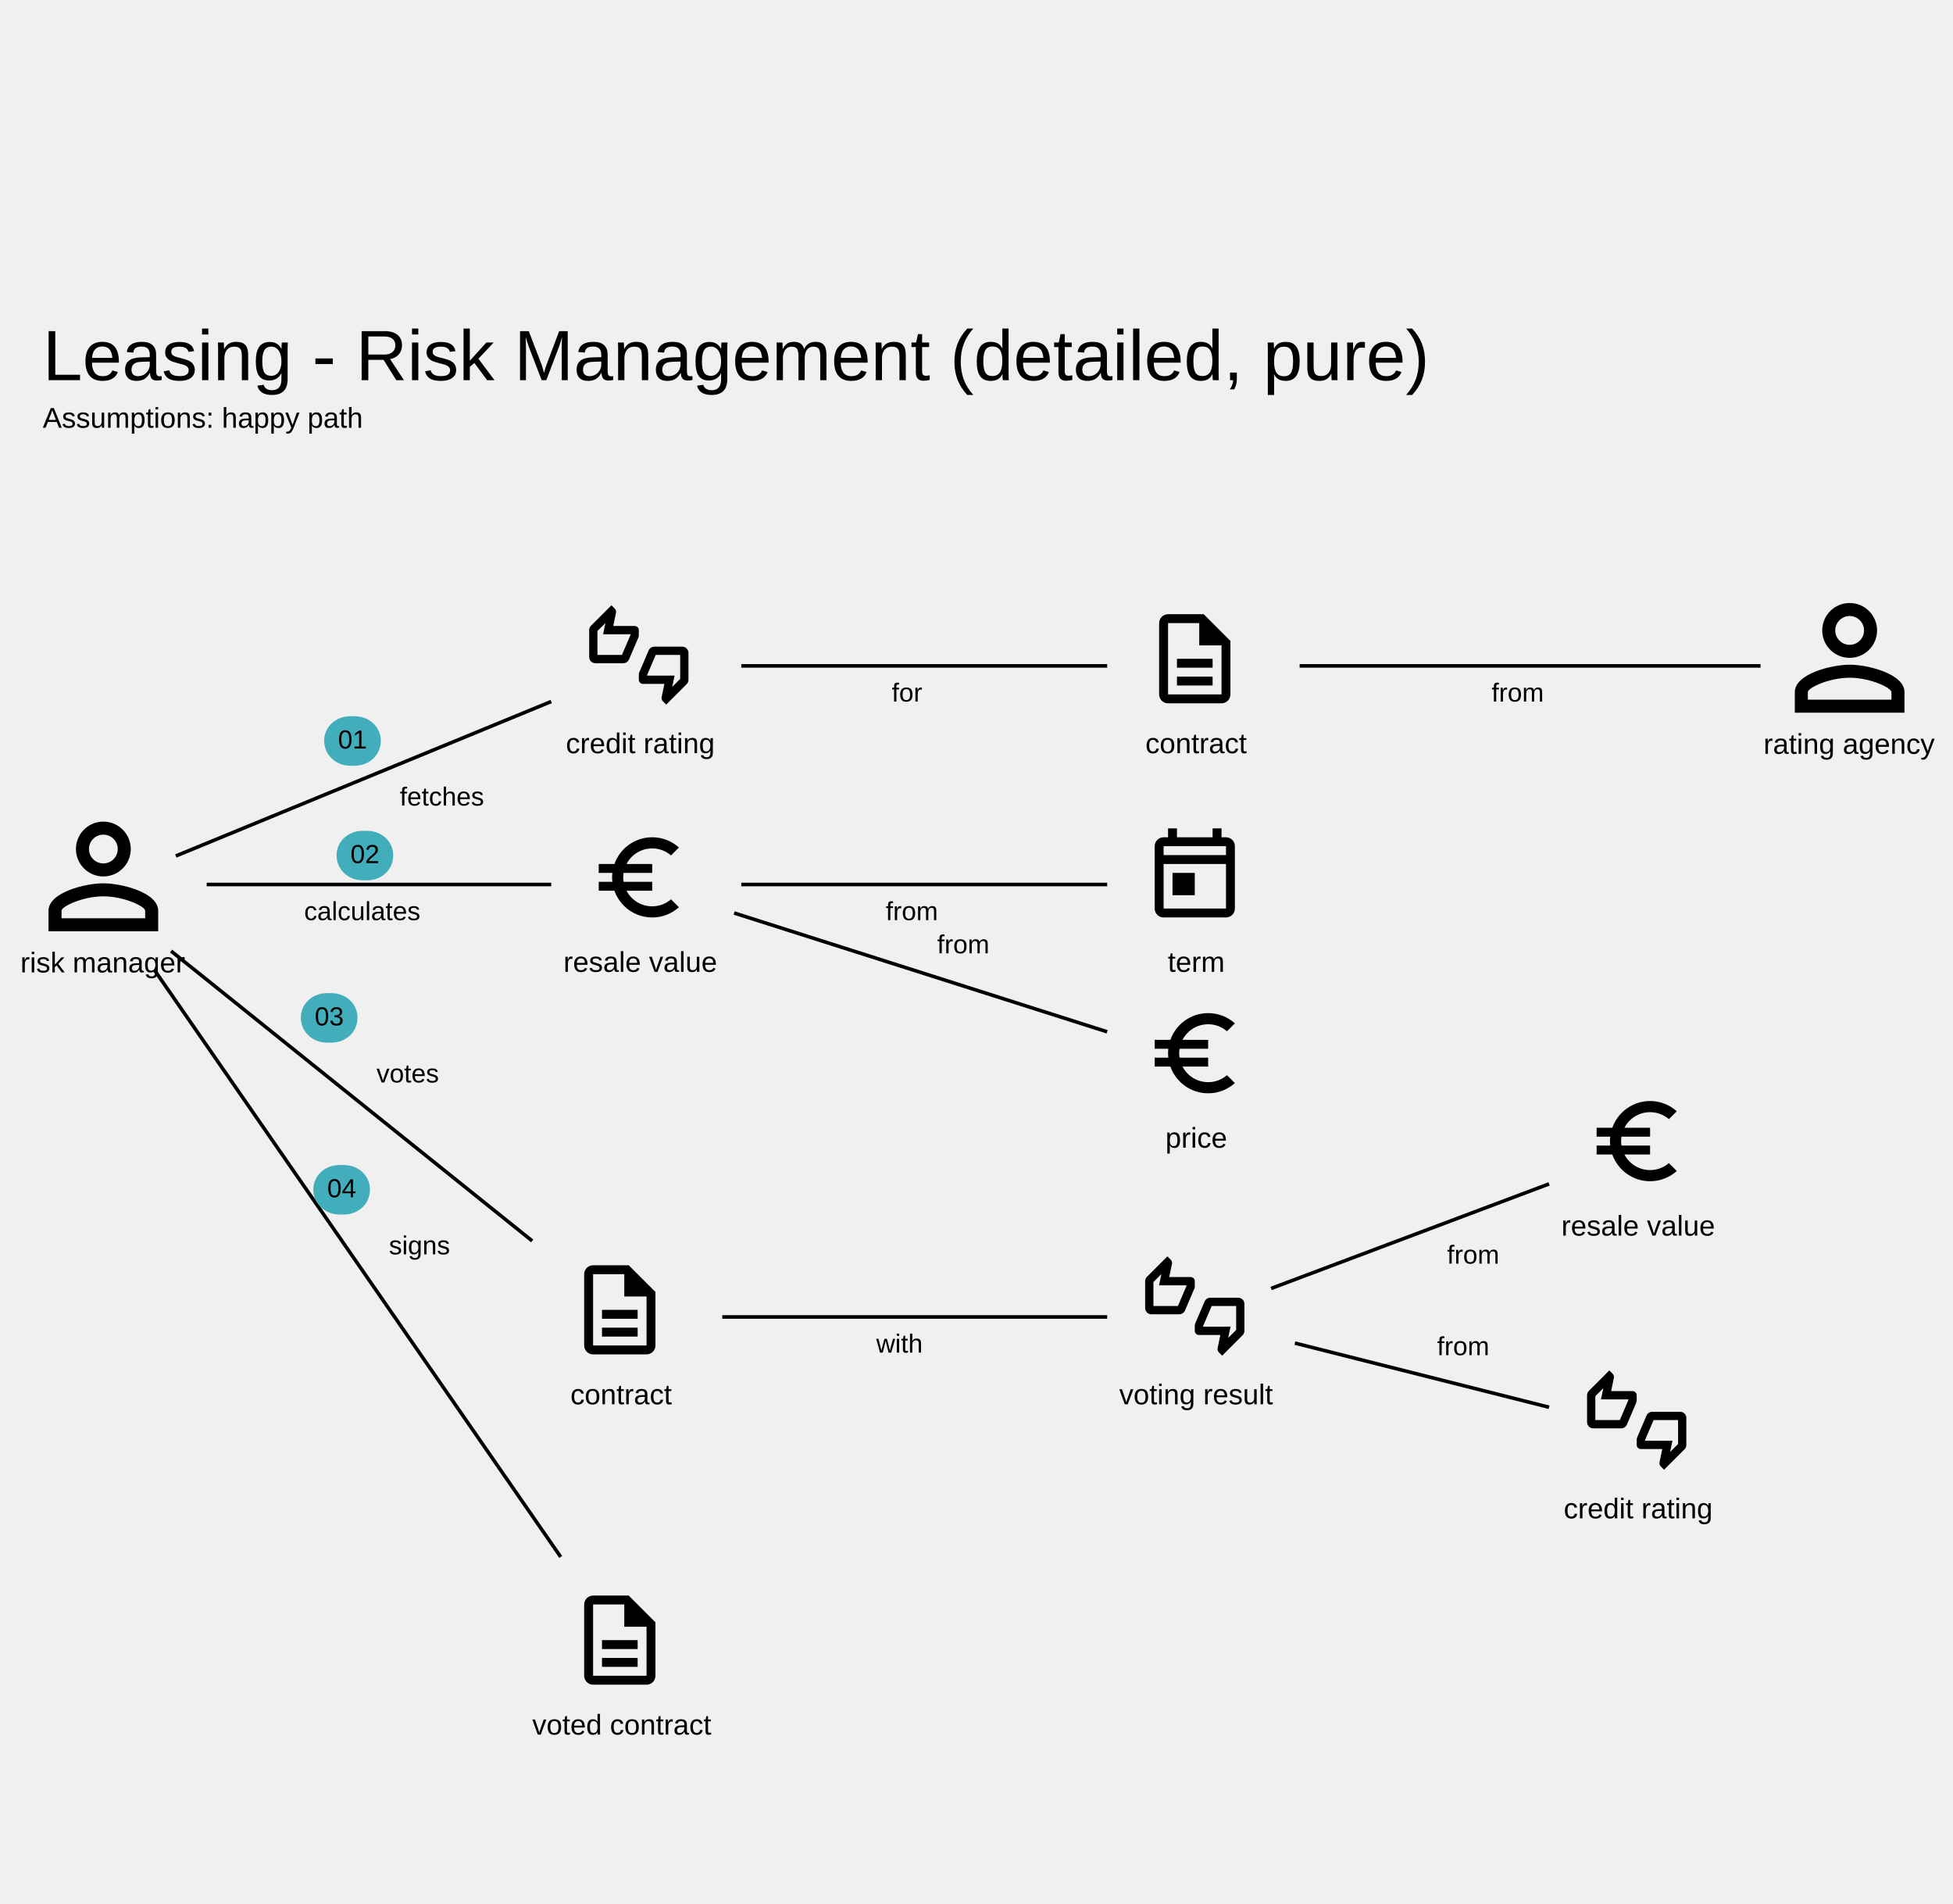
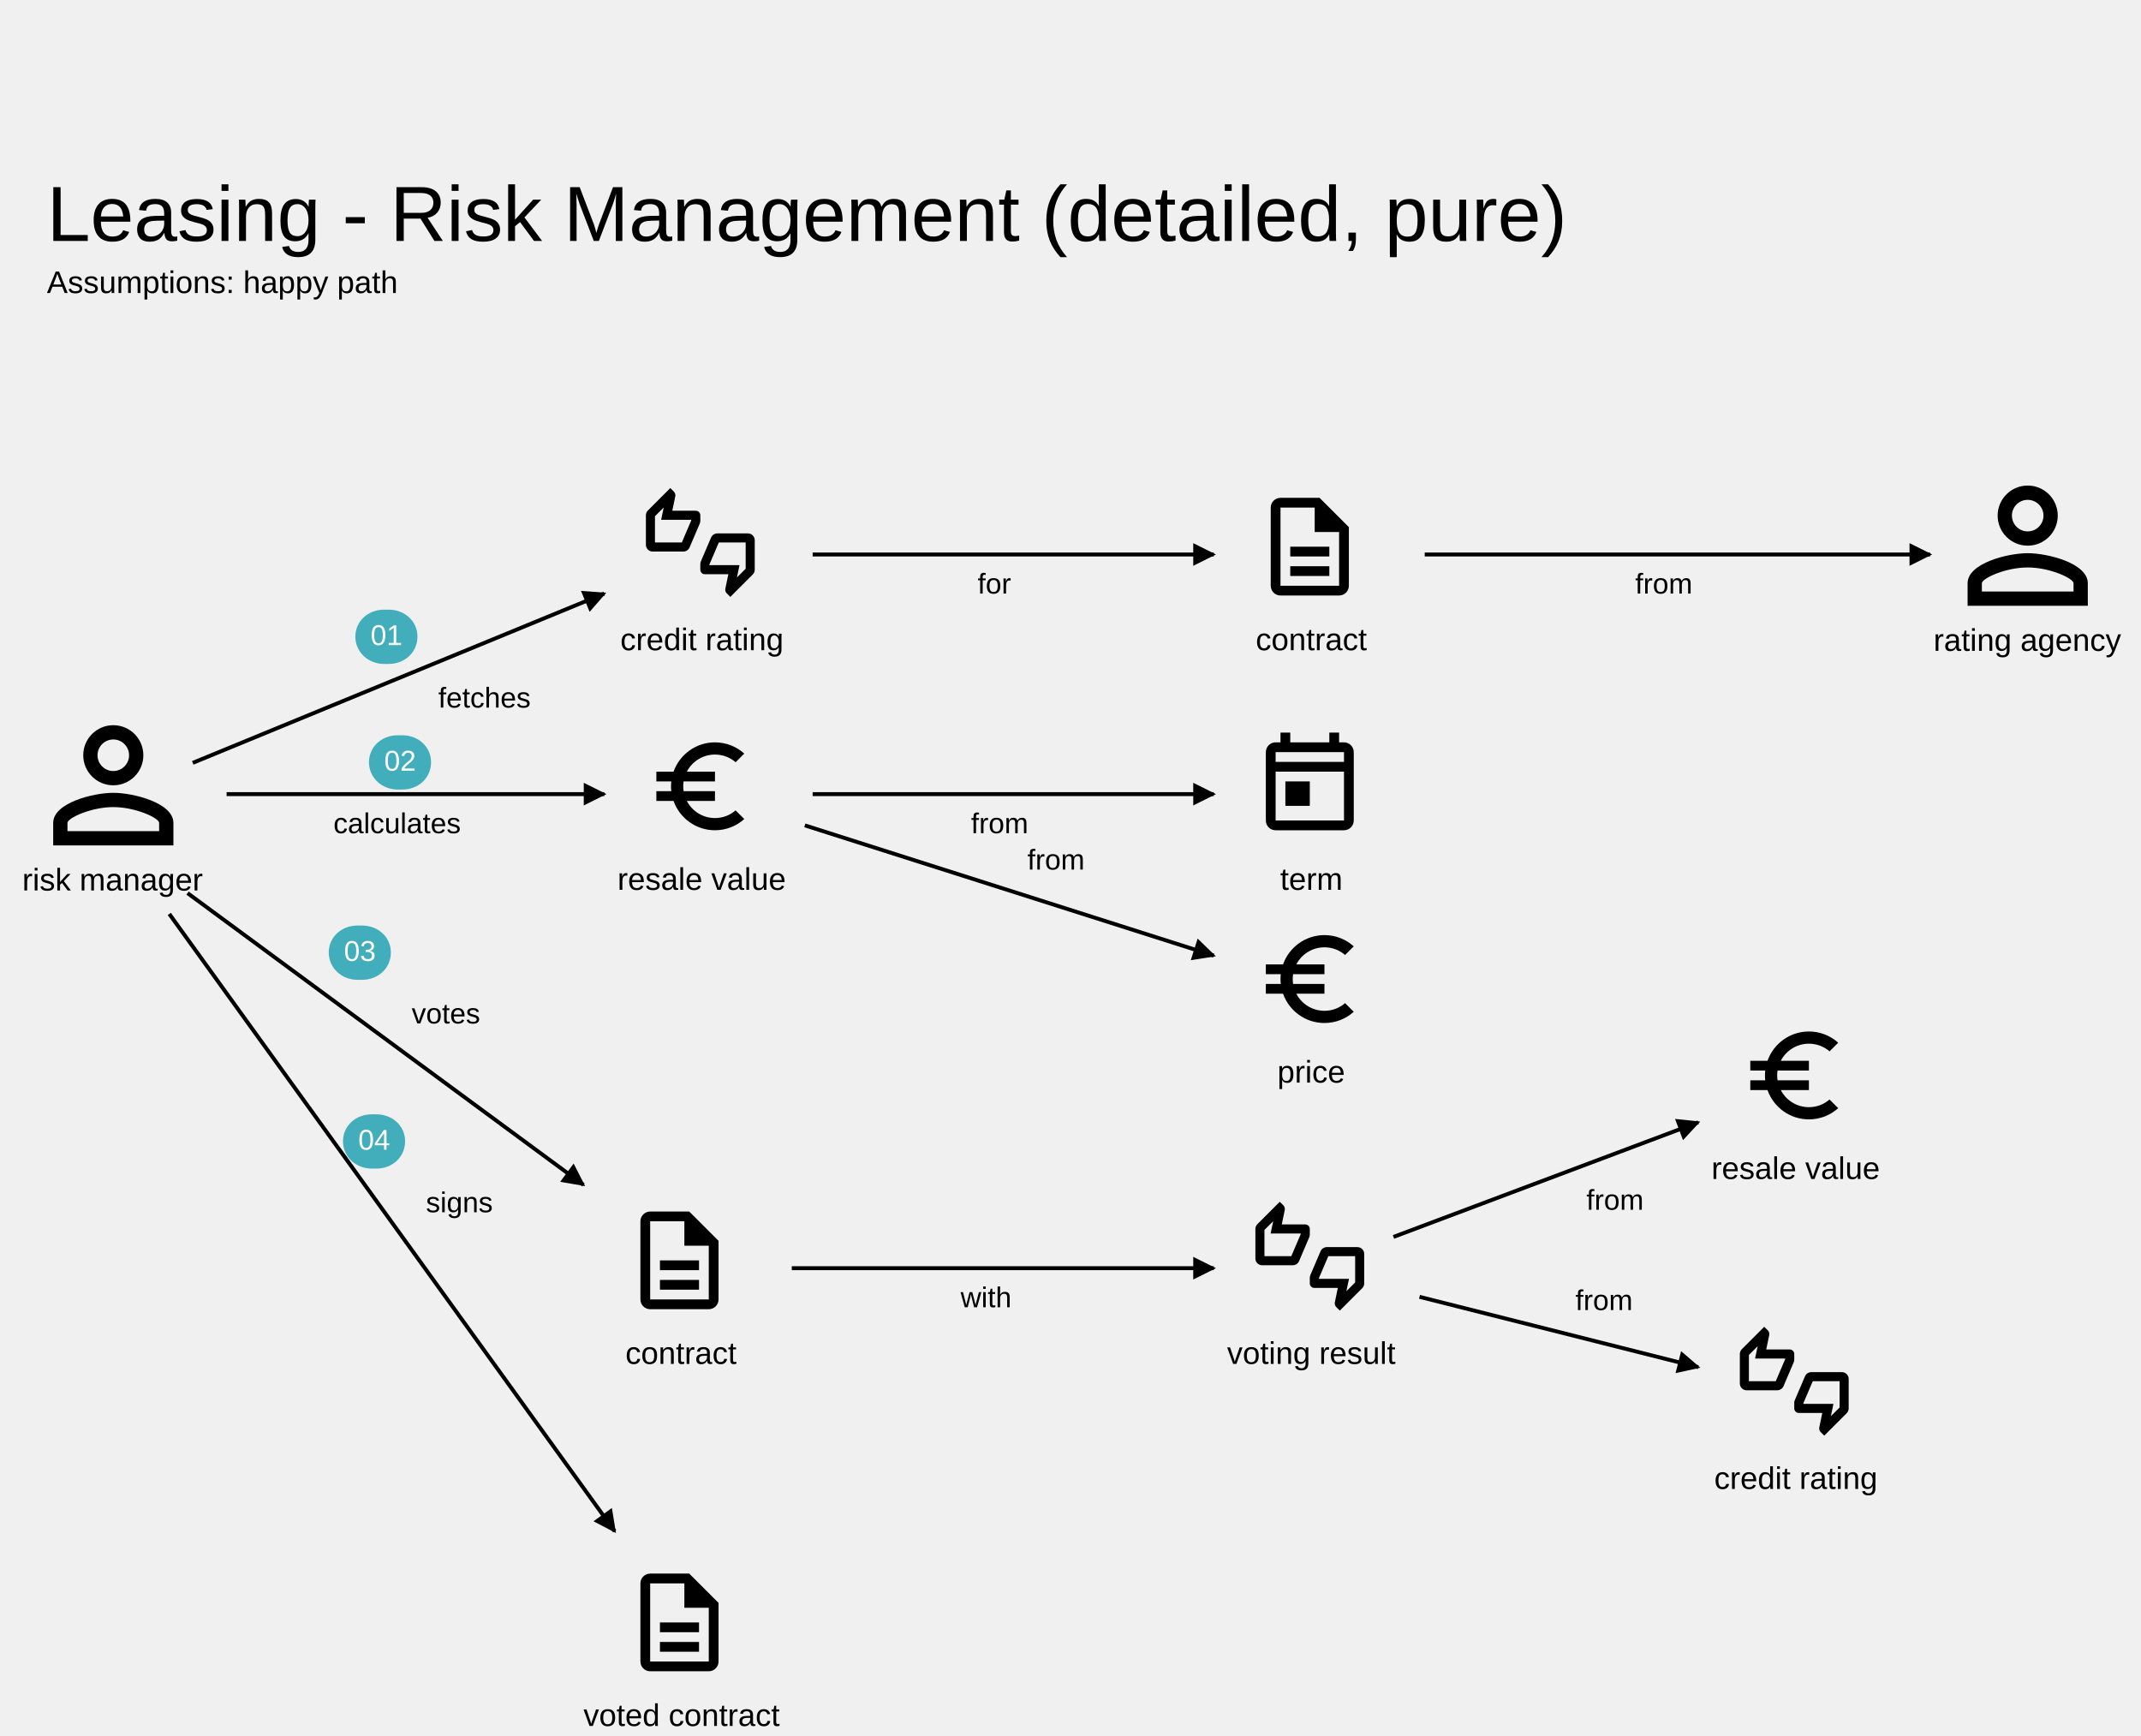
- <svg xmlns="http://www.w3.org/2000/svg" width="822" height=" 801.234" viewBox="69 -77.234 822 571.234" version="1.1">
+ <svg xmlns="http://www.w3.org/2000/svg" width="822" height=" 666.375" viewBox="69 -77.375 822 571.375" version="1.1">
  <defs>
-     <marker id="activity-black-#000000-58wtx7axhr12xn6bssgo5stea" viewBox="0 0 20 20" refX="11" refY="10" markerWidth="10" markerHeight="10" orient="auto">
-       <path d="M 1 5 L 11 10 L 1 15 Z" style="fill: rgb(0, 0, 0); stroke-width: 1px; stroke-linecap: round; stroke-dasharray: 10000, 1; stroke: rgb(0, 0, 0);" />
+     <marker id="activity-black-black-3kvg1nurlggb05rvw3ppcf6ej" viewBox="0 0 20 20" refX="11" refY="10" markerWidth="10" markerHeight="10" orient="auto">
+       <path d="M 1 5 L 11 10 L 1 15 Z" style="fill: black; stroke-width: 1px; stroke-linecap: round; stroke-dasharray: 10000, 1; stroke: black;" />
    </marker>
  </defs>
  <g class="djs-group">
-     <g class="djs-element djs-shape" style="display:block" transform="translate(79 -177.2344)">
+     <g class="djs-element djs-shape" style="display:block" transform="translate(79 -42.375)">
      <g class="djs-visual">
        <text lineHeight="1.2" class="djs-label" style="font-family: Arial, sans-serif; font-size: 30; font-weight: normal; fill: rgb(0, 0, 0);">
-           <tspan x="8" y="145" font-size="30">Leasing - Risk Management (detailed, pure)</tspan>
+           <tspan x="8" y="10" font-size="30">Leasing - Risk Management (detailed, pure)</tspan>
        </text>
        <text lineHeight="1.2" class="djs-label" style="font-family: Arial, sans-serif; font-size: 12; font-weight: normal; fill: rgb(0, 0, 0);">
-           <tspan x="8" y="165" font-size="12">Assumptions: happy path</tspan>
+           <tspan x="8" y="30" font-size="12">Assumptions: happy path</tspan>
        </text>
      </g>
    </g>
  </g>
  <g class="djs-group">
    <g class="djs-element djs-shape" data-element-id="shape_3499" style="display: block;" transform="matrix(1 0 0 1 293 463)">
      <g class="djs-visual">
-         <svg width="48.75" height="48.75" viewBox="0 0 24 26" x="12.5" y="12.5">
+         <svg fill=" black" width="48.75" height="48.75" viewBox="0 0 24 26" x="12.5" y="12.5">
          <path fill="none" d="M0 0h24v24H0V0z" />
          <path d="M8 16h8v2H8zm0-4h8v2H8zm6-10H6c-1.1 0-2 .9-2 2v16c0 1.1.89 2 1.99 2H18c1.1 0 2-.9 2-2V8l-6-6zm4 18H6V4h7v5h5v11z" />
        </svg>
        <text lineHeight="1.2" class="djs-label" style="font-family: Arial, sans-serif; font-size: 12px; font-weight: normal; fill: rgb(0, 0, 0);">
          <tspan x="0" y="74.75">voted contract</tspan>
        </text>
      </g>
-       <rect x="0" y="0" width="75" height="75" class="djs-hit" style="fill: none; stroke-opacity: 0; stroke: white; stroke-width: 15px;" />
+       <rect class="djs-hit djs-hit-all" x="0" y="0" width="75" height="75" style="fill: none; stroke-opacity: 0; stroke: white; stroke-width: 15px;" />
      <rect x="-6" y="-6" width="87" height="87" class="djs-outline" style="fill: none;" />
    </g>
  </g>
  <g class="djs-group">
    <g class="djs-element djs-shape" data-element-id="shape_4467" style="display: block;" transform="matrix(1 0 0 1 721 372)">
      <g class="djs-visual">
-         <svg width="48.75" height="48.75" viewBox="0 0 24 28" x="12.5" y="12.5">
+         <svg fill=" black" width="48.75" height="48.75" viewBox="0 0 24 28" x="12.5" y="12.5">
          <path fill="none" d="M0 0h24v24H0V0zm0 0h24v24H0V0z" />
          <path d="M12 6c0-.55-.45-1-1-1H5.82l.66-3.18.02-.23c0-.31-.13-.59-.33-.8L5.38 0 .44 4.94C.17 5.21 0 5.59 0 6v6.5c0 .83.67 1.5 1.5 1.5h6.75c.62 0 1.15-.38 1.38-.91l2.26-5.29c.07-.17.11-.36.11-.55V6zm-2 1.13L7.92 12H2V6.21l1.93-1.93L3.36 7H10v.13zM22.5 10h-6.75c-.62 0-1.15.38-1.38.91l-2.26 5.29c-.07.17-.11.36-.11.55V18c0 .55.45 1 1 1h5.18l-.66 3.18-.02.24c0 .31.13.59.33.8l.79.78 4.94-4.94c.27-.27.44-.65.44-1.06v-6.5c0-.83-.67-1.5-1.5-1.5zm-.5 7.79l-1.93 1.93.57-2.72H14v-.13L16.08 12H22v5.79z" />
        </svg>
        <text lineHeight="1.2" class="djs-label" style="font-family: Arial, sans-serif; font-size: 12px; font-weight: normal; fill: rgb(0, 0, 0);">
          <tspan x="6.148" y="74.75">credit rating</tspan>
        </text>
      </g>
-       <rect x="0" y="0" width="75" height="75" class="djs-hit" style="fill: none; stroke-opacity: 0; stroke: white; stroke-width: 15px;" />
+       <rect class="djs-hit djs-hit-all" x="0" y="0" width="75" height="75" style="fill: none; stroke-opacity: 0; stroke: white; stroke-width: 15px;" />
      <rect x="-6" y="-6" width="87" height="87" class="djs-outline" style="fill: none;" />
    </g>
  </g>
  <g class="djs-group">
    <g class="djs-element djs-shape" data-element-id="shape_9712" style="display: block;" transform="matrix(1 0 0 1 721 253)">
      <g class="djs-visual">
-         <svg width="48.75" height="48.75" viewBox="0 0 24 26" x="12.5" y="12.5">
+         <svg fill=" black" width="48.75" height="48.75" viewBox="0 0 24 26" x="12.5" y="12.5">
          <path fill="none" d="M0 0h24v24H0V0z" />
          <path d="M15 18.5c-2.51 0-4.68-1.42-5.76-3.5H15v-2H8.58c-.05-.33-.08-.66-.08-1s.03-.67.08-1H15V9H9.24C10.32 6.92 12.5 5.5 15 5.5c1.61 0 3.09.59 4.23 1.57L21 5.3C19.41 3.87 17.3 3 15 3c-3.92 0-7.24 2.51-8.48 6H3v2h3.06c-.04.33-.06.66-.06 1s.02.67.06 1H3v2h3.52c1.24 3.49 4.56 6 8.48 6 2.31 0 4.41-.87 6-2.3l-1.78-1.77c-1.13.98-2.6 1.57-4.22 1.57z" />
        </svg>
        <text lineHeight="1.2" class="djs-label" style="font-family: Arial, sans-serif; font-size: 12px; font-weight: normal; fill: rgb(0, 0, 0);">
-           <tspan x="5.141" y="74.75">resale value</tspan>
-         </text>
-       </g>
-       <rect x="0" y="0" width="75" height="75" class="djs-hit" style="fill: none; stroke-opacity: 0; stroke: white; stroke-width: 15px;" />
+           <tspan x="5.055" y="74.75">resale value</tspan>
+         </text>
+       </g>
+       <rect class="djs-hit djs-hit-all" x="0" y="0" width="75" height="75" style="fill: none; stroke-opacity: 0; stroke: white; stroke-width: 15px;" />
      <rect x="-6" y="-6" width="87" height="87" class="djs-outline" style="fill: none;" />
    </g>
  </g>
  <g class="djs-group">
    <g class="djs-element djs-shape" data-element-id="shape_9689" style="display: block;" transform="matrix(1 0 0 1 535 324)">
      <g class="djs-visual">
-         <svg width="48.75" height="48.75" viewBox="0 0 24 28" x="12.5" y="12.5">
+         <svg fill=" black" width="48.75" height="48.75" viewBox="0 0 24 28" x="12.5" y="12.5">
          <path fill="none" d="M0 0h24v24H0V0zm0 0h24v24H0V0z" />
          <path d="M12 6c0-.55-.45-1-1-1H5.82l.66-3.18.02-.23c0-.31-.13-.59-.33-.8L5.38 0 .44 4.94C.17 5.21 0 5.59 0 6v6.5c0 .83.67 1.5 1.5 1.5h6.75c.62 0 1.15-.38 1.38-.91l2.26-5.29c.07-.17.11-.36.11-.55V6zm-2 1.13L7.92 12H2V6.21l1.93-1.93L3.36 7H10v.13zM22.5 10h-6.75c-.62 0-1.15.38-1.38.91l-2.26 5.29c-.07.17-.11.36-.11.55V18c0 .55.45 1 1 1h5.18l-.66 3.18-.02.24c0 .31.13.59.33.8l.79.78 4.94-4.94c.27-.27.44-.65.44-1.06v-6.5c0-.83-.67-1.5-1.5-1.5zm-.5 7.79l-1.93 1.93.57-2.72H14v-.13L16.08 12H22v5.79z" />
        </svg>
        <text lineHeight="1.2" class="djs-label" style="font-family: Arial, sans-serif; font-size: 12px; font-weight: normal; fill: rgb(0, 0, 0);">
-           <tspan x="5.062" y="74.75">voting result</tspan>
-         </text>
-       </g>
-       <rect x="0" y="0" width="75" height="75" class="djs-hit" style="fill: none; stroke-opacity: 0; stroke: white; stroke-width: 15px;" />
+           <tspan x="5.102" y="74.75">voting result</tspan>
+         </text>
+       </g>
+       <rect class="djs-hit djs-hit-all" x="0" y="0" width="75" height="75" style="fill: none; stroke-opacity: 0; stroke: white; stroke-width: 15px;" />
      <rect x="-6" y="-6" width="87" height="87" class="djs-outline" style="fill: none;" />
    </g>
  </g>
  <g class="djs-group">
    <g class="djs-element djs-shape" data-element-id="shape_0838" style="display: block;" transform="matrix(1 0 0 1 293 324)">
      <g class="djs-visual">
-         <svg width="48.75" height="48.75" viewBox="0 0 24 26" x="12.5" y="12.5">
+         <svg fill=" black" width="48.75" height="48.75" viewBox="0 0 24 26" x="12.5" y="12.5">
          <path fill="none" d="M0 0h24v24H0V0z" />
          <path d="M8 16h8v2H8zm0-4h8v2H8zm6-10H6c-1.1 0-2 .9-2 2v16c0 1.1.89 2 1.99 2H18c1.1 0 2-.9 2-2V8l-6-6zm4 18H6V4h7v5h5v11z" />
        </svg>
        <text lineHeight="1.2" class="djs-label" style="font-family: Arial, sans-serif; font-size: 12px; font-weight: normal; fill: rgb(0, 0, 0);">
-           <tspan x="16.07" y="74.75">contract</tspan>
-         </text>
-       </g>
-       <rect x="0" y="0" width="75" height="75" class="djs-hit" style="fill: none; stroke-opacity: 0; stroke: white; stroke-width: 15px;" />
+           <tspan x="16.109" y="74.75">contract</tspan>
+         </text>
+       </g>
+       <rect class="djs-hit djs-hit-all" x="0" y="0" width="75" height="75" style="fill: none; stroke-opacity: 0; stroke: white; stroke-width: 15px;" />
      <rect x="-6" y="-6" width="87" height="87" class="djs-outline" style="fill: none;" />
    </g>
  </g>
  <g class="djs-group">
    <g class="djs-element djs-shape" data-element-id="shape_1231" style="display: block;" transform="matrix(1 0 0 1 535 216)">
      <g class="djs-visual">
-         <svg width="48.75" height="48.75" viewBox="0 0 24 26" x="12.5" y="12.5">
+         <svg fill=" black" width="48.75" height="48.75" viewBox="0 0 24 26" x="12.5" y="12.5">
          <path fill="none" d="M0 0h24v24H0V0z" />
          <path d="M15 18.5c-2.51 0-4.68-1.42-5.76-3.5H15v-2H8.58c-.05-.33-.08-.66-.08-1s.03-.67.08-1H15V9H9.24C10.32 6.92 12.5 5.5 15 5.5c1.61 0 3.09.59 4.23 1.57L21 5.3C19.41 3.87 17.3 3 15 3c-3.92 0-7.24 2.51-8.48 6H3v2h3.06c-.04.33-.06.66-.06 1s.02.67.06 1H3v2h3.52c1.24 3.49 4.56 6 8.48 6 2.31 0 4.41-.87 6-2.3l-1.78-1.77c-1.13.98-2.6 1.57-4.22 1.57z" />
        </svg>
        <text lineHeight="1.2" class="djs-label" style="font-family: Arial, sans-serif; font-size: 12px; font-weight: normal; fill: rgb(0, 0, 0);">
-           <tspan x="24.492" y="74.75">price</tspan>
-         </text>
-       </g>
-       <rect x="0" y="0" width="75" height="75" class="djs-hit" style="fill: none; stroke-opacity: 0; stroke: white; stroke-width: 15px;" />
+           <tspan x="24.398" y="74.75">price</tspan>
+         </text>
+       </g>
+       <rect class="djs-hit djs-hit-all" x="0" y="0" width="75" height="75" style="fill: none; stroke-opacity: 0; stroke: white; stroke-width: 15px;" />
      <rect x="-6" y="-6" width="87" height="87" class="djs-outline" style="fill: none;" />
    </g>
  </g>
  <g class="djs-group">
    <g class="djs-element djs-shape" data-element-id="shape_6285" style="display: block;" transform="matrix(1 0 0 1 535 142)">
      <g class="djs-visual">
-         <svg width="48.75" height="48.75" viewBox="0 0 24 26" x="12.5" y="12.5">
+         <svg fill=" black" width="48.75" height="48.75" viewBox="0 0 24 26" x="12.5" y="12.5">
          <path fill="none" d="M0 0h24v24H0V0z" />
          <path d="M19 3h-1V1h-2v2H8V1H6v2H5c-1.11 0-2 .9-2 2v14c0 1.1.89 2 2 2h14c1.1 0 2-.9 2-2V5c0-1.1-.9-2-2-2zm0 16H5V9h14v10zm0-12H5V5h14v2zM7 11h5v5H7z" />
        </svg>
        <text lineHeight="1.2" class="djs-label" style="font-family: Arial, sans-serif; font-size: 12px; font-weight: normal; fill: rgb(0, 0, 0);">
          <tspan x="25.5" y="74.75">term</tspan>
        </text>
      </g>
-       <rect x="0" y="0" width="75" height="75" class="djs-hit" style="fill: none; stroke-opacity: 0; stroke: white; stroke-width: 15px;" />
+       <rect class="djs-hit djs-hit-all" x="0" y="0" width="75" height="75" style="fill: none; stroke-opacity: 0; stroke: white; stroke-width: 15px;" />
      <rect x="-6" y="-6" width="87" height="87" class="djs-outline" style="fill: none;" />
    </g>
  </g>
  <g class="djs-group">
    <g class="djs-element djs-shape" data-element-id="shape_4527" style="display: block;" transform="matrix(1 0 0 1 301 142)">
      <g class="djs-visual">
-         <svg width="48.75" height="48.75" viewBox="0 0 24 26" x="12.5" y="12.5">
+         <svg fill=" black" width="48.75" height="48.75" viewBox="0 0 24 26" x="12.5" y="12.5">
          <path fill="none" d="M0 0h24v24H0V0z" />
          <path d="M15 18.5c-2.51 0-4.68-1.42-5.76-3.5H15v-2H8.58c-.05-.33-.08-.66-.08-1s.03-.67.08-1H15V9H9.24C10.32 6.92 12.5 5.5 15 5.5c1.61 0 3.09.59 4.23 1.57L21 5.3C19.41 3.87 17.3 3 15 3c-3.92 0-7.24 2.51-8.48 6H3v2h3.06c-.04.33-.06.66-.06 1s.02.67.06 1H3v2h3.52c1.24 3.49 4.56 6 8.48 6 2.31 0 4.41-.87 6-2.3l-1.78-1.77c-1.13.98-2.6 1.57-4.22 1.57z" />
        </svg>
        <text lineHeight="1.2" class="djs-label" style="font-family: Arial, sans-serif; font-size: 12px; font-weight: normal; fill: rgb(0, 0, 0);">
-           <tspan x="5.141" y="74.75">resale value</tspan>
-         </text>
-       </g>
-       <rect x="0" y="0" width="75" height="75" class="djs-hit" style="fill: none; stroke-opacity: 0; stroke: white; stroke-width: 15px;" />
+           <tspan x="5.055" y="74.75">resale value</tspan>
+         </text>
+       </g>
+       <rect class="djs-hit djs-hit-all" x="0" y="0" width="75" height="75" style="fill: none; stroke-opacity: 0; stroke: white; stroke-width: 15px;" />
      <rect x="-6" y="-6" width="87" height="87" class="djs-outline" style="fill: none;" />
    </g>
  </g>
  <g class="djs-group">
    <g class="djs-element djs-shape" data-element-id="shape_6000" style="display: block;" transform="matrix(1 0 0 1 301 50)">
      <g class="djs-visual">
-         <svg width="48.75" height="48.75" viewBox="0 0 24 28" x="12.5" y="12.5">
+         <svg fill=" black" width="48.75" height="48.75" viewBox="0 0 24 28" x="12.5" y="12.5">
          <path fill="none" d="M0 0h24v24H0V0zm0 0h24v24H0V0z" />
          <path d="M12 6c0-.55-.45-1-1-1H5.82l.66-3.18.02-.23c0-.31-.13-.59-.33-.8L5.38 0 .44 4.94C.17 5.21 0 5.59 0 6v6.5c0 .83.67 1.5 1.5 1.5h6.75c.62 0 1.15-.38 1.38-.91l2.26-5.29c.07-.17.11-.36.11-.55V6zm-2 1.13L7.92 12H2V6.21l1.93-1.93L3.36 7H10v.13zM22.5 10h-6.75c-.62 0-1.15.38-1.38.91l-2.26 5.29c-.07.17-.11.36-.11.55V18c0 .55.45 1 1 1h5.18l-.66 3.18-.02.24c0 .31.13.59.33.8l.79.78 4.94-4.94c.27-.27.44-.65.44-1.06v-6.5c0-.83-.67-1.5-1.5-1.5zm-.5 7.79l-1.93 1.93.57-2.72H14v-.13L16.08 12H22v5.79z" />
        </svg>
        <text lineHeight="1.2" class="djs-label" style="font-family: Arial, sans-serif; font-size: 12px; font-weight: normal; fill: rgb(0, 0, 0);">
          <tspan x="6.148" y="74.75">credit rating</tspan>
        </text>
      </g>
-       <rect x="0" y="0" width="75" height="75" class="djs-hit" style="fill: none; stroke-opacity: 0; stroke: white; stroke-width: 15px;" />
+       <rect class="djs-hit djs-hit-all" x="0" y="0" width="75" height="75" style="fill: none; stroke-opacity: 0; stroke: white; stroke-width: 15px;" />
      <rect x="-6" y="-6" width="87" height="87" class="djs-outline" style="fill: none;" />
    </g>
  </g>
  <g class="djs-group">
    <g class="djs-element djs-shape" data-element-id="shape_0597" style="display: block;" transform="matrix(1 0 0 1 75 142)">
      <g class="djs-visual">
-         <svg viewBox="0 0 24 26" width="75" height="75">
+         <svg fill=" black" viewBox="0 0 24 26" width="75" height="75">
          <path d="M12 5.9c1.16 0 2.1.94 2.1 2.1s-.94 2.1-2.1 2.1S9.9 9.16 9.9 8s.94-2.1 2.1-2.1m0 9c2.97 0 6.1 1.46 6.1 2.1v1.1H5.9V17c0-.64 3.13-2.1 6.1-2.1M12 4C9.79 4 8 5.79 8 8s1.79 4 4 4 4-1.79 4-4-1.79-4-4-4zm0 9c-2.67 0-8 1.34-8 4v3h16v-3c0-2.66-5.33-4-8-4z" />
          <path d="M0 0h24v24H0z" fill="none" />
        </svg>
        <text lineHeight="1.2" class="djs-label" style="font-family: Arial, sans-serif; font-size: 12px; font-weight: normal; fill: rgb(0, 0, 0);">
-           <tspan x="2.562" y="75">risk manager</tspan>
-         </text>
-       </g>
-       <rect x="0" y="0" width="75" height="75" class="djs-hit" style="fill: none; stroke-opacity: 0; stroke: white; stroke-width: 15px;" />
+           <tspan x="2.531" y="75">risk manager</tspan>
+         </text>
+       </g>
+       <rect class="djs-hit djs-hit-all" x="0" y="0" width="75" height="75" style="fill: none; stroke-opacity: 0; stroke: white; stroke-width: 15px;" />
      <rect x="-6" y="-6" width="87" height="87" class="djs-outline" style="fill: none;" />
    </g>
  </g>
  <g class="djs-group">
    <g class="djs-element djs-shape" data-element-id="shape_7174" style="display: block;" transform="matrix(1 0 0 1 535 50)">
      <g class="djs-visual">
-         <svg width="48.75" height="48.75" viewBox="0 0 24 26" x="12.5" y="12.5">
+         <svg fill=" black" width="48.75" height="48.75" viewBox="0 0 24 26" x="12.5" y="12.5">
          <path fill="none" d="M0 0h24v24H0V0z" />
          <path d="M8 16h8v2H8zm0-4h8v2H8zm6-10H6c-1.1 0-2 .9-2 2v16c0 1.1.89 2 1.99 2H18c1.1 0 2-.9 2-2V8l-6-6zm4 18H6V4h7v5h5v11z" />
        </svg>
        <text lineHeight="1.2" class="djs-label" style="font-family: Arial, sans-serif; font-size: 12px; font-weight: normal; fill: rgb(0, 0, 0);">
-           <tspan x="16.07" y="74.75">contract</tspan>
-         </text>
-       </g>
-       <rect x="0" y="0" width="75" height="75" class="djs-hit" style="fill: none; stroke-opacity: 0; stroke: white; stroke-width: 15px;" />
+           <tspan x="16.109" y="74.75">contract</tspan>
+         </text>
+       </g>
+       <rect class="djs-hit djs-hit-all" x="0" y="0" width="75" height="75" style="fill: none; stroke-opacity: 0; stroke: white; stroke-width: 15px;" />
      <rect x="-6" y="-6" width="87" height="87" class="djs-outline" style="fill: none;" />
    </g>
  </g>
  <g class="djs-group">
    <g class="djs-element djs-shape" data-element-id="shape_8697" style="display: block;" transform="matrix(1 0 0 1 810 50)">
      <g class="djs-visual">
-         <svg viewBox="0 0 24 26" width="75" height="75">
+         <svg fill=" black" viewBox="0 0 24 26" width="75" height="75">
          <path d="M12 5.9c1.16 0 2.1.94 2.1 2.1s-.94 2.1-2.1 2.1S9.9 9.16 9.9 8s.94-2.1 2.1-2.1m0 9c2.97 0 6.1 1.46 6.1 2.1v1.1H5.9V17c0-.64 3.13-2.1 6.1-2.1M12 4C9.79 4 8 5.79 8 8s1.79 4 4 4 4-1.79 4-4-1.79-4-4-4zm0 9c-2.67 0-8 1.34-8 4v3h16v-3c0-2.66-5.33-4-8-4z" />
          <path d="M0 0h24v24H0z" fill="none" />
        </svg>
        <text lineHeight="1.2" class="djs-label" style="font-family: Arial, sans-serif; font-size: 12px; font-weight: normal; fill: rgb(0, 0, 0);">
-           <tspan x="1.227" y="75">rating agency</tspan>
-         </text>
-       </g>
-       <rect x="0" y="0" width="75" height="75" class="djs-hit" style="fill: none; stroke-opacity: 0; stroke: white; stroke-width: 15px;" />
+           <tspan x="1.328" y="75">rating agency</tspan>
+         </text>
+       </g>
+       <rect class="djs-hit djs-hit-all" x="0" y="0" width="75" height="75" style="fill: none; stroke-opacity: 0; stroke: white; stroke-width: 15px;" />
      <rect x="-6" y="-6" width="87" height="87" class="djs-outline" style="fill: none;" />
    </g>
  </g>
  <g class="djs-group">
    <g class="djs-element djs-connection" data-element-id="connection_6520" style="display: block;">
      <g class="djs-visual">
-         <polyline points="143,168 301,103 " style="stroke: rgb(0, 0, 0); fill: none; stroke-width: 1.5px; stroke-linejoin: round; marker-end: url('#activity-black-#000000-58wtx7axhr12xn6bssgo5stea');" />
+         <polyline points="143,168 301,103 " style="stroke: black; fill: none; stroke-width: 1.5px; stroke-linejoin: round; marker-end: url('#activity-black-black-3kvg1nurlggb05rvw3ppcf6ej');" />
        <text lineHeight="1.2" wordWrap="break-word" overflowWrap="break-word" hyphens="auto" class="djs-label" style="font-family: Arial, sans-serif; font-size: 11px; font-weight: normal; fill: black;">
          <tspan x="237.273" y="146.773">fetches</tspan>
        </text>
        <text lineHeight="1.2" position="absolute" class="djs-labelNumber" style="font-family: Courier; font-size: 150px; font-weight: normal; fill: rgb(66, 174, 187);">
          <tspan x="172.273" y="127.773">.</tspan>
        </text>
-         <text lineHeight="1.2" backgroundColor="green" position="absolute" class="djs-labelNumber" style="font-family: Arial, sans-serif; font-size: 11px; font-weight: normal; fill: black;">
+         <text lineHeight="1.2" backgroundColor="green" position="absolute" class="djs-labelNumber" style="font-family: Arial, sans-serif; font-size: 11px; font-weight: normal; fill: white;">
          <tspan x="211.273" y="122.773">01</tspan>
        </text>
      </g>
-       <polyline points="143,168 301,103 " class="djs-hit" style="fill: none; stroke-opacity: 0; stroke: white; stroke-width: 15px;" />
+       <polyline points="143,168 301,103 " class="djs-hit djs-hit-stroke" style="fill: none; stroke-opacity: 0; stroke: white; stroke-width: 15px;" />
      <rect x="137" y="97" width="170" height="77" class="djs-outline" style="fill: none;" />
    </g>
  </g>
  <g class="djs-group">
    <g class="djs-element djs-connection" data-element-id="connection_4487" style="display: block;">
      <g class="djs-visual">
-         <polyline points="381,88 535,88 " style="stroke: rgb(0, 0, 0); fill: none; stroke-width: 1.5px; stroke-linejoin: round; marker-end: url('#activity-black-#000000-58wtx7axhr12xn6bssgo5stea');" />
+         <polyline points="381,88 535,88 " style="stroke: black; fill: none; stroke-width: 1.5px; stroke-linejoin: round; marker-end: url('#activity-black-black-3kvg1nurlggb05rvw3ppcf6ej');" />
        <text lineHeight="1.2" wordWrap="break-word" overflowWrap="break-word" hyphens="auto" class="djs-label" style="font-family: Arial, sans-serif; font-size: 11px; font-weight: normal; fill: black;">
          <tspan x="444.35" y="103">for</tspan>
        </text>
      </g>
-       <polyline points="381,88 535,88 " class="djs-hit" style="fill: none; stroke-opacity: 0; stroke: white; stroke-width: 15px;" />
+       <polyline points="381,88 535,88 " class="djs-hit djs-hit-stroke" style="fill: none; stroke-opacity: 0; stroke: white; stroke-width: 15px;" />
      <rect x="375" y="82" width="166" height="12" class="djs-outline" style="fill: none;" />
    </g>
  </g>
  <g class="djs-group">
    <g class="djs-element djs-connection" data-element-id="connection_3485" style="display: block;">
      <g class="djs-visual">
-         <polyline points="616,88 810,88 " style="stroke: rgb(0, 0, 0); fill: none; stroke-width: 1.5px; stroke-linejoin: round; marker-end: url('#activity-black-#000000-58wtx7axhr12xn6bssgo5stea');" />
+         <polyline points="616,88 810,88 " style="stroke: black; fill: none; stroke-width: 1.5px; stroke-linejoin: round; marker-end: url('#activity-black-black-3kvg1nurlggb05rvw3ppcf6ej');" />
        <text lineHeight="1.2" wordWrap="break-word" overflowWrap="break-word" hyphens="auto" class="djs-label" style="font-family: Arial, sans-serif; font-size: 11px; font-weight: normal; fill: black;">
          <tspan x="696.8" y="103">from</tspan>
        </text>
      </g>
-       <polyline points="616,88 810,88 " class="djs-hit" style="fill: none; stroke-opacity: 0; stroke: white; stroke-width: 15px;" />
+       <polyline points="616,88 810,88 " class="djs-hit djs-hit-stroke" style="fill: none; stroke-opacity: 0; stroke: white; stroke-width: 15px;" />
      <rect x="610" y="82" width="206" height="12" class="djs-outline" style="fill: none;" />
    </g>
  </g>
  <g class="djs-group">
    <g class="djs-element djs-connection" data-element-id="connection_7259" style="display: block;">
      <g class="djs-visual">
-         <polyline points="156,180 301,180 " style="stroke: rgb(0, 0, 0); fill: none; stroke-width: 1.5px; stroke-linejoin: round; marker-end: url('#activity-black-#000000-58wtx7axhr12xn6bssgo5stea');" />
+         <polyline points="156,180 301,180 " style="stroke: black; fill: none; stroke-width: 1.5px; stroke-linejoin: round; marker-end: url('#activity-black-black-3kvg1nurlggb05rvw3ppcf6ej');" />
        <text lineHeight="1.2" wordWrap="break-word" overflowWrap="break-word" hyphens="auto" class="djs-label" style="font-family: Arial, sans-serif; font-size: 11px; font-weight: normal; fill: black;">
          <tspan x="197" y="195">calculates</tspan>
        </text>
        <text lineHeight="1.2" position="absolute" class="djs-labelNumber" style="font-family: Courier; font-size: 150px; font-weight: normal; fill: rgb(66, 174, 187);">
          <tspan x="177.5" y="176">.</tspan>
        </text>
-         <text lineHeight="1.2" backgroundColor="green" position="absolute" class="djs-labelNumber" style="font-family: Arial, sans-serif; font-size: 11px; font-weight: normal; fill: black;">
+         <text lineHeight="1.2" backgroundColor="green" position="absolute" class="djs-labelNumber" style="font-family: Arial, sans-serif; font-size: 11px; font-weight: normal; fill: white;">
          <tspan x="216.5" y="171">02</tspan>
        </text>
      </g>
-       <polyline points="156,180 301,180 " class="djs-hit" style="fill: none; stroke-opacity: 0; stroke: white; stroke-width: 15px;" />
+       <polyline points="156,180 301,180 " class="djs-hit djs-hit-stroke" style="fill: none; stroke-opacity: 0; stroke: white; stroke-width: 15px;" />
      <rect x="150" y="174" width="157" height="12" class="djs-outline" style="fill: none;" />
    </g>
  </g>
  <g class="djs-group">
    <g class="djs-element djs-connection" data-element-id="connection_9492" style="display: block;">
      <g class="djs-visual">
-         <polyline points="381,180 535,180 " style="stroke: rgb(0, 0, 0); fill: none; stroke-width: 1.5px; stroke-linejoin: round; marker-end: url('#activity-black-#000000-58wtx7axhr12xn6bssgo5stea');" />
+         <polyline points="381,180 535,180 " style="stroke: black; fill: none; stroke-width: 1.5px; stroke-linejoin: round; marker-end: url('#activity-black-black-3kvg1nurlggb05rvw3ppcf6ej');" />
        <text lineHeight="1.2" wordWrap="break-word" overflowWrap="break-word" hyphens="auto" class="djs-label" style="font-family: Arial, sans-serif; font-size: 11px; font-weight: normal; fill: black;">
          <tspan x="441.8" y="195">from</tspan>
        </text>
      </g>
-       <polyline points="381,180 535,180 " class="djs-hit" style="fill: none; stroke-opacity: 0; stroke: white; stroke-width: 15px;" />
+       <polyline points="381,180 535,180 " class="djs-hit djs-hit-stroke" style="fill: none; stroke-opacity: 0; stroke: white; stroke-width: 15px;" />
      <rect x="375" y="174" width="166" height="12" class="djs-outline" style="fill: none;" />
    </g>
  </g>
  <g class="djs-group">
    <g class="djs-element djs-connection" data-element-id="connection_7231" style="display: block;">
      <g class="djs-visual">
-         <polyline points="378,192 535,242 " style="stroke: rgb(0, 0, 0); fill: none; stroke-width: 1.5px; stroke-linejoin: round; marker-end: url('#activity-black-#000000-58wtx7axhr12xn6bssgo5stea');" />
+         <polyline points="378,192 535,242 " style="stroke: black; fill: none; stroke-width: 1.5px; stroke-linejoin: round; marker-end: url('#activity-black-black-3kvg1nurlggb05rvw3ppcf6ej');" />
        <text lineHeight="1.2" wordWrap="break-word" overflowWrap="break-word" hyphens="auto" class="djs-label" style="font-family: Arial, sans-serif; font-size: 11px; font-weight: normal; fill: black;">
          <tspan x="463.444" y="208.963">from</tspan>
        </text>
      </g>
-       <polyline points="378,192 535,242 " class="djs-hit" style="fill: none; stroke-opacity: 0; stroke: white; stroke-width: 15px;" />
+       <polyline points="378,192 535,242 " class="djs-hit djs-hit-stroke" style="fill: none; stroke-opacity: 0; stroke: white; stroke-width: 15px;" />
      <rect x="372" y="186" width="169" height="62" class="djs-outline" style="fill: none;" />
    </g>
  </g>
  <g class="djs-group">
    <g class="djs-element djs-connection" data-element-id="connection_4570" style="display: block;">
      <g class="djs-visual">
-         <polyline points="141,208 293,330 " style="stroke: rgb(0, 0, 0); fill: none; stroke-width: 1.5px; stroke-linejoin: round; marker-end: url('#activity-black-#000000-58wtx7axhr12xn6bssgo5stea');" />
-         <text lineHeight="1.2" wordWrap="break-word" overflowWrap="break-word" hyphens="auto" class="djs-label" style="font-family: Arial, sans-serif; font-size: 11px; font-weight: normal; fill: black;">
-           <tspan x="227.459" y="263.306">votes</tspan>
+         <polyline points="141,218 293,330 " style="stroke: black; fill: none; stroke-width: 1.5px; stroke-linejoin: round; marker-end: url('#activity-black-black-3kvg1nurlggb05rvw3ppcf6ej');" />
+         <text lineHeight="1.2" wordWrap="break-word" overflowWrap="break-word" hyphens="auto" class="djs-label" style="font-family: Arial, sans-serif; font-size: 11px; font-weight: normal; fill: black;">
+           <tspan x="227.064" y="268.043">votes</tspan>
        </text>
        <text lineHeight="1.2" position="absolute" class="djs-labelNumber" style="font-family: Courier; font-size: 150px; font-weight: normal; fill: rgb(66, 174, 187);">
-           <tspan x="162.459" y="244.306">.</tspan>
-         </text>
-         <text lineHeight="1.2" backgroundColor="green" position="absolute" class="djs-labelNumber" style="font-family: Arial, sans-serif; font-size: 11px; font-weight: normal; fill: black;">
-           <tspan x="201.459" y="239.306">03</tspan>
-         </text>
-       </g>
-       <polyline points="141,208 293,330 " class="djs-hit" style="fill: none; stroke-opacity: 0; stroke: white; stroke-width: 15px;" />
-       <rect x="135" y="202" width="164" height="134" class="djs-outline" style="fill: none;" />
+           <tspan x="162.064" y="249.043">.</tspan>
+         </text>
+         <text lineHeight="1.2" backgroundColor="green" position="absolute" class="djs-labelNumber" style="font-family: Arial, sans-serif; font-size: 11px; font-weight: normal; fill: white;">
+           <tspan x="201.064" y="244.043">03</tspan>
+         </text>
+       </g>
+       <polyline points="141,218 293,330 " class="djs-hit djs-hit-stroke" style="fill: none; stroke-opacity: 0; stroke: white; stroke-width: 15px;" />
+       <rect x="135" y="212" width="164" height="124" class="djs-outline" style="fill: none;" />
    </g>
  </g>
  <g class="djs-group">
    <g class="djs-element djs-connection" data-element-id="connection_3172" style="display: block;">
      <g class="djs-visual">
-         <polyline points="373,362 535,362 " style="stroke: rgb(0, 0, 0); fill: none; stroke-width: 1.5px; stroke-linejoin: round; marker-end: url('#activity-black-#000000-58wtx7axhr12xn6bssgo5stea');" />
+         <polyline points="373,362 535,362 " style="stroke: black; fill: none; stroke-width: 1.5px; stroke-linejoin: round; marker-end: url('#activity-black-black-3kvg1nurlggb05rvw3ppcf6ej');" />
        <text lineHeight="1.2" wordWrap="break-word" overflowWrap="break-word" hyphens="auto" class="djs-label" style="font-family: Arial, sans-serif; font-size: 11px; font-weight: normal; fill: black;">
          <tspan x="437.8" y="377">with</tspan>
        </text>
      </g>
-       <polyline points="373,362 535,362 " class="djs-hit" style="fill: none; stroke-opacity: 0; stroke: white; stroke-width: 15px;" />
+       <polyline points="373,362 535,362 " class="djs-hit djs-hit-stroke" style="fill: none; stroke-opacity: 0; stroke: white; stroke-width: 15px;" />
      <rect x="367" y="356" width="174" height="12" class="djs-outline" style="fill: none;" />
    </g>
  </g>
  <g class="djs-group">
    <g class="djs-element djs-connection" data-element-id="connection_9231" style="display: block;">
      <g class="djs-visual">
-         <polyline points="604,350 721,306 " style="stroke: rgb(0, 0, 0); fill: none; stroke-width: 1.5px; stroke-linejoin: round; marker-end: url('#activity-black-#000000-58wtx7axhr12xn6bssgo5stea');" />
+         <polyline points="604,350 721,306 " style="stroke: black; fill: none; stroke-width: 1.5px; stroke-linejoin: round; marker-end: url('#activity-black-black-3kvg1nurlggb05rvw3ppcf6ej');" />
        <text lineHeight="1.2" wordWrap="break-word" overflowWrap="break-word" hyphens="auto" class="djs-label" style="font-family: Arial, sans-serif; font-size: 11px; font-weight: normal; fill: black;">
          <tspan x="678.065" y="339.565">from</tspan>
        </text>
      </g>
-       <polyline points="604,350 721,306 " class="djs-hit" style="fill: none; stroke-opacity: 0; stroke: white; stroke-width: 15px;" />
+       <polyline points="604,350 721,306 " class="djs-hit djs-hit-stroke" style="fill: none; stroke-opacity: 0; stroke: white; stroke-width: 15px;" />
      <rect x="598" y="300" width="129" height="56" class="djs-outline" style="fill: none;" />
    </g>
  </g>
  <g class="djs-group">
    <g class="djs-element djs-connection" data-element-id="connection_5758" style="display: block;">
      <g class="djs-visual">
-         <polyline points="614,373 721,400 " style="stroke: rgb(0, 0, 0); fill: none; stroke-width: 1.5px; stroke-linejoin: round; marker-end: url('#activity-black-#000000-58wtx7axhr12xn6bssgo5stea');" />
+         <polyline points="614,373 721,400 " style="stroke: black; fill: none; stroke-width: 1.5px; stroke-linejoin: round; marker-end: url('#activity-black-black-3kvg1nurlggb05rvw3ppcf6ej');" />
        <text lineHeight="1.2" wordWrap="break-word" overflowWrap="break-word" hyphens="auto" class="djs-label" style="font-family: Arial, sans-serif; font-size: 11px; font-weight: normal; fill: black;">
          <tspan x="673.86" y="378.074">from</tspan>
        </text>
      </g>
-       <polyline points="614,373 721,400 " class="djs-hit" style="fill: none; stroke-opacity: 0; stroke: white; stroke-width: 15px;" />
+       <polyline points="614,373 721,400 " class="djs-hit djs-hit-stroke" style="fill: none; stroke-opacity: 0; stroke: white; stroke-width: 15px;" />
      <rect x="608" y="367" width="119" height="39" class="djs-outline" style="fill: none;" />
    </g>
  </g>
  <g class="djs-group">
    <g class="djs-element djs-connection" data-element-id="connection_8289" style="display: block;">
      <g class="djs-visual">
-         <polyline points="134,216 305,463 " style="stroke: rgb(0, 0, 0); fill: none; stroke-width: 1.5px; stroke-linejoin: round; marker-end: url('#activity-black-#000000-58wtx7axhr12xn6bssgo5stea');" />
-         <text lineHeight="1.2" wordWrap="break-word" overflowWrap="break-word" hyphens="auto" class="djs-label" style="font-family: Arial, sans-serif; font-size: 11px; font-weight: normal; fill: black;">
-           <tspan x="232.717" y="335.645">signs</tspan>
+         <polyline points="134,226 305,463 " style="stroke: black; fill: none; stroke-width: 1.5px; stroke-linejoin: round; marker-end: url('#activity-black-black-3kvg1nurlggb05rvw3ppcf6ej');" />
+         <text lineHeight="1.2" wordWrap="break-word" overflowWrap="break-word" hyphens="auto" class="djs-label" style="font-family: Arial, sans-serif; font-size: 11px; font-weight: normal; fill: black;">
+           <tspan x="232.531" y="340.521">signs</tspan>
        </text>
        <text lineHeight="1.2" position="absolute" class="djs-labelNumber" style="font-family: Courier; font-size: 150px; font-weight: normal; fill: rgb(66, 174, 187);">
-           <tspan x="167.717" y="316.645">.</tspan>
-         </text>
-         <text lineHeight="1.2" backgroundColor="green" position="absolute" class="djs-labelNumber" style="font-family: Arial, sans-serif; font-size: 11px; font-weight: normal; fill: black;">
-           <tspan x="206.717" y="311.645">04</tspan>
-         </text>
-       </g>
-       <polyline points="134,216 305,463 " class="djs-hit" style="fill: none; stroke-opacity: 0; stroke: white; stroke-width: 15px;" />
-       <rect x="128" y="210" width="183" height="259" class="djs-outline" style="fill: none;" />
+           <tspan x="167.531" y="321.521">.</tspan>
+         </text>
+         <text lineHeight="1.2" backgroundColor="green" position="absolute" class="djs-labelNumber" style="font-family: Arial, sans-serif; font-size: 11px; font-weight: normal; fill: white;">
+           <tspan x="206.531" y="316.521">04</tspan>
+         </text>
+       </g>
+       <polyline points="134,226 305,463 " class="djs-hit djs-hit-stroke" style="fill: none; stroke-opacity: 0; stroke: white; stroke-width: 15px;" />
+       <rect x="128" y="220" width="183" height="249" class="djs-outline" style="fill: none;" />
    </g>
  </g>
</svg>
